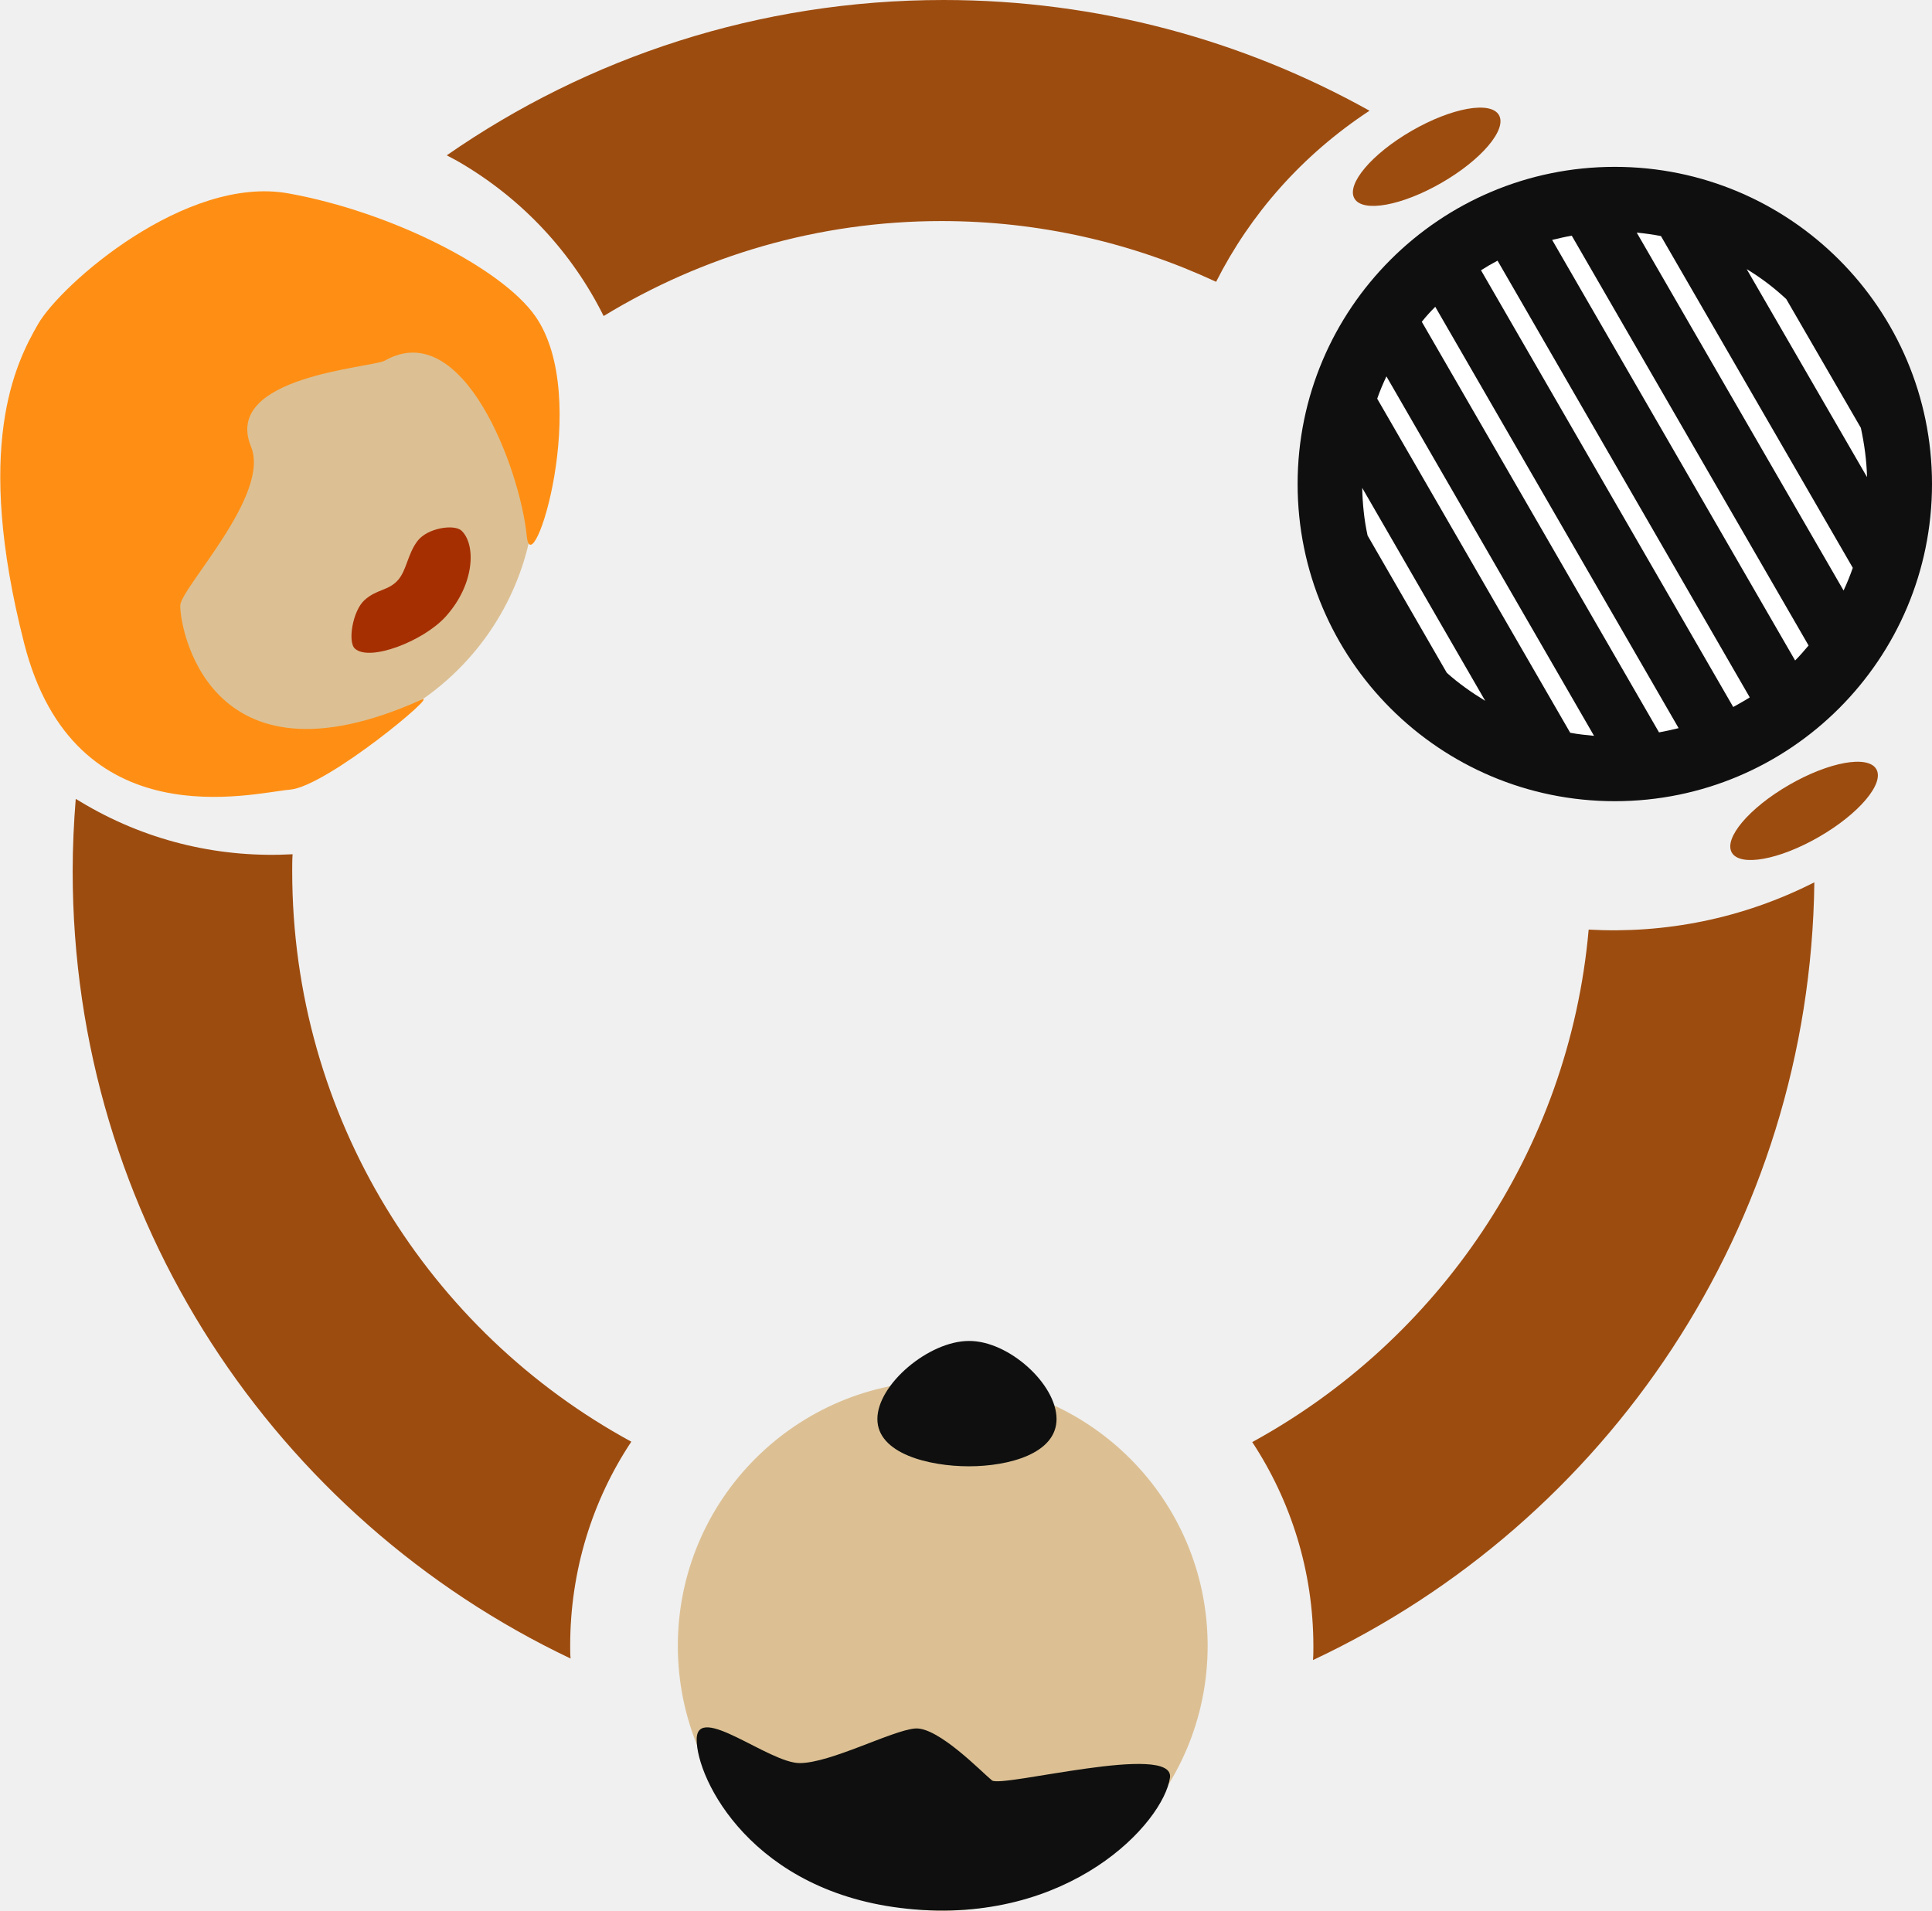
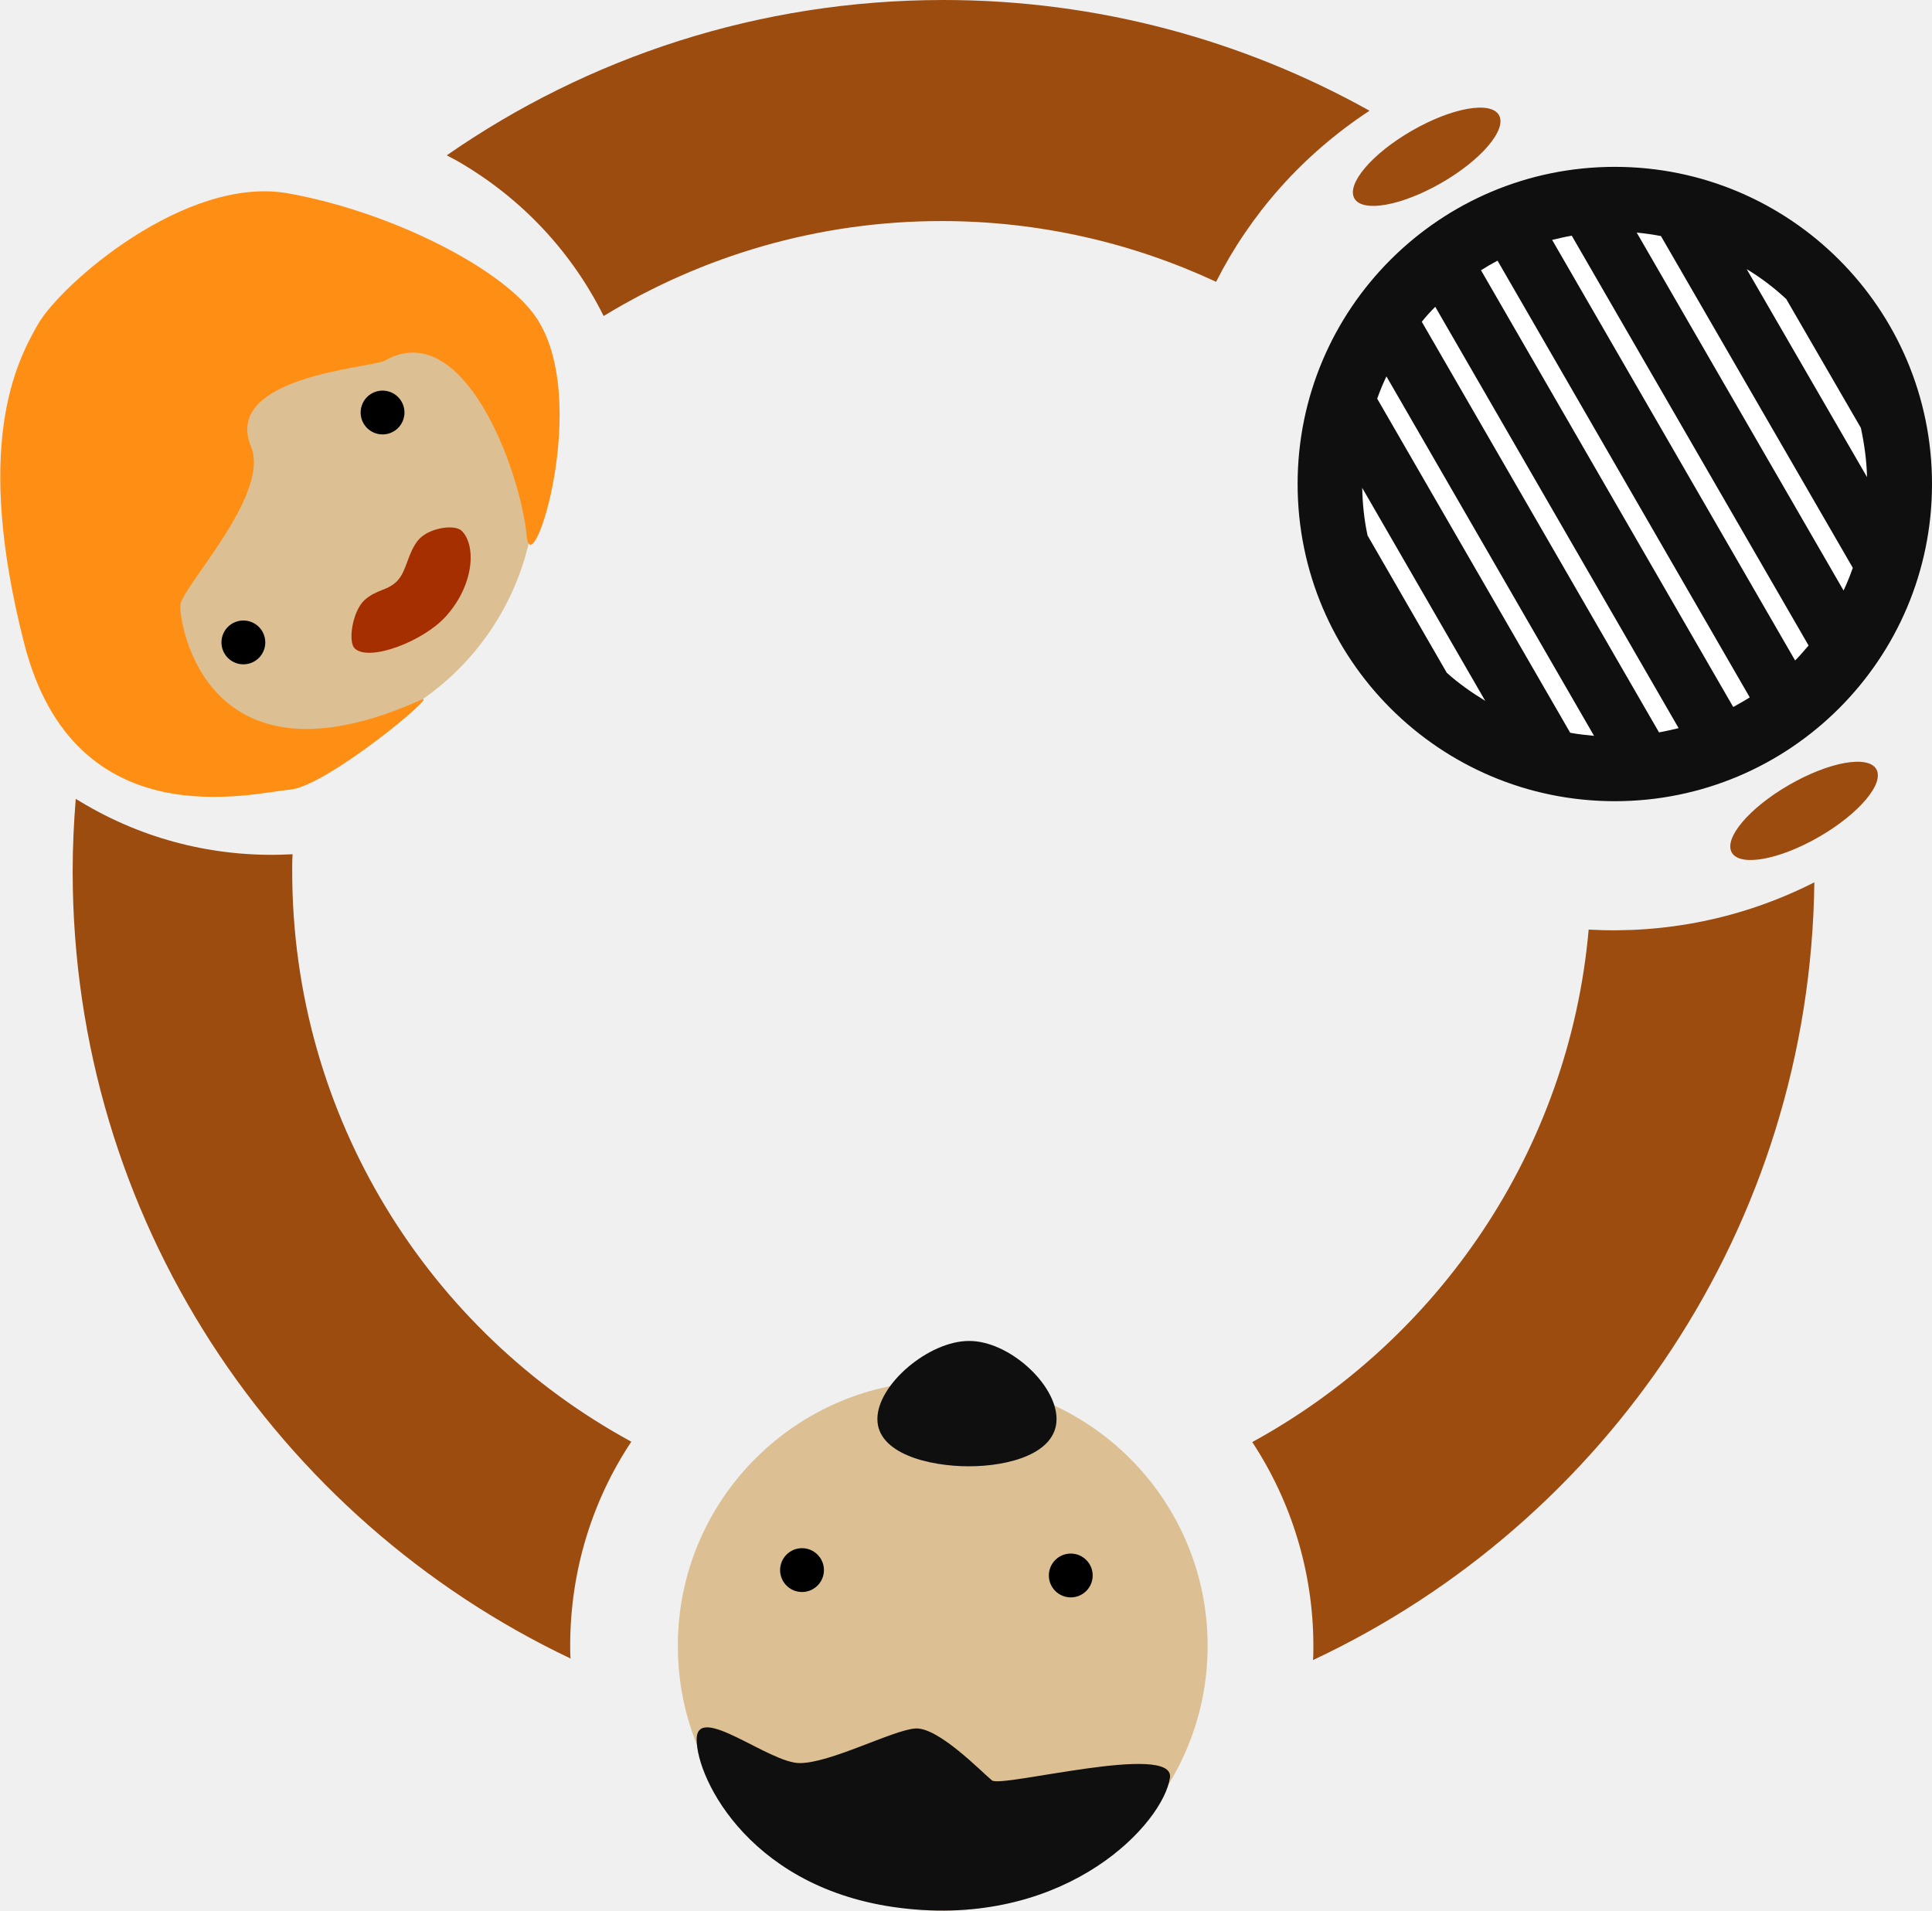
<svg xmlns="http://www.w3.org/2000/svg" version="1.1" x="0px" y="0px" width="502.5px" height="497px" viewBox="0 0 502.5 497" style="enable-background:new 0 0 502.5 497;" xml:space="preserve">
  <style type="text/css">
	.st0{fill:#9D4C0F;}
	.st1{fill:none;stroke:#0E0F0E;stroke-miterlimit:10;}
- 	.st2{fill:#DCC094;}
- 	.st3{fill:#FF8F14;}
- 	.st4{fill:#A62F01;}
- 	.st5{fill:#DCC094;stroke:#DCC094;stroke-miterlimit:10;}
- 	.st6{fill:#0E0F0E;}
- 	.st7{fill:#FFFFFF;}
- 	.st8{fill:#761602;}
+ 	.st2{fill:none;stroke:#000000;stroke-miterlimit:10;}
+ 	.st3{fill:#DCC094;}
+ 	.st4{fill:#FF8F14;}
+ 	.st5{fill:#A62F01;}
+ 	.st6{fill:#DCC094;stroke:#DCC094;stroke-miterlimit:10;}
+ 	.st7{fill:#0E0F0E;}
+ 	.st8{fill:#FFFFFF;}
+ 	.st9{fill:#761602;}
</style>
  <g id="circle_background">
    <g>
      <path class="st0" d="M148.3,428.1c0-19.6,5.8-37.9,15.9-53.1C111.6,346.4,76,290.6,76,226.6c0-1.5,0-2.9,0.1-4.4    c-18.2,1-36.8-3-53.7-12.8c-0.9-0.5-1.8-1.1-2.7-1.6c-0.5,6.2-0.8,12.5-0.8,18.8c0,90.4,52.9,168.4,129.5,204.8    C148.3,430.3,148.3,429.2,148.3,428.1z" />
      <path class="st0" d="M119,41.9c17,9.8,29.9,24,38,40.3c25.6-15.6,55.7-24.7,87.9-24.7c25.5,0,49.7,5.7,71.4,15.8    c8.9-17.6,22.4-33,39.9-44.5C323.4,10.5,285.6,0,245.4,0c-48,0-92.5,14.9-129.2,40.4C117.1,40.9,118.1,41.4,119,41.9z" />
      <path class="st0" d="M413.2,241.8c-5.1,57.6-39.2,106.9-87.5,133.3c10,15.2,15.9,33.5,15.9,53.1c0,1.2,0,2.4-0.1,3.6    C417.8,396,470.8,319,471.9,229.5C453.2,239,433,242.9,413.2,241.8z" />
    </g>
  </g>
  <g id="icon_female">
-     <circle class="st2" cx="70.9" cy="125.7" r="68.4" />
-     <path class="st3" d="M109.6,182c5.2-2.3-24.6,22.6-34.2,23.4s-56,13.2-69.1-38S3.9,94.7,9.9,84.3s38.4-38.8,65.1-34   s55.4,19.4,64.2,31.9c14.9,21.2-0.9,70.7-2.2,57.2c-1.7-17.3-16.5-57.2-36.9-45.6c-3.4,1.9-42.4,4-34.8,22.4   c5.1,12.5-18,36.4-18.4,41.2C46.6,162.2,53.6,207.2,109.6,182z" />
-     <path class="st4" d="M120,138c3.8,3.5,3.6,13.9-4.1,22.4c-5.8,6.4-19.8,11.8-23.6,8.3c-1.9-1.7-0.6-9.8,2.5-12.6   c3.2-2.9,6.2-2.4,8.7-5.2c2.3-2.6,2.5-6.8,5.1-10.2C111.2,137.3,118.1,136.3,120,138z" />
+     <circle class="st3" cx="70.9" cy="125.7" r="68.4" />
+     <path class="st4" d="M109.6,182c5.2-2.3-24.6,22.6-34.2,23.4s-56,13.2-69.1-38S3.9,94.7,9.9,84.3s38.4-38.8,65.1-34   s55.4,19.4,64.2,31.9c14.9,21.2-0.9,70.7-2.2,57.2c-1.7-17.3-16.5-57.2-36.9-45.6c-3.4,1.9-42.4,4-34.8,22.4   c5.1,12.5-18,36.4-18.4,41.2C46.6,162.2,53.6,207.2,109.6,182z" />
+     <path class="st5" d="M120,138c3.8,3.5,3.6,13.9-4.1,22.4c-5.8,6.4-19.8,11.8-23.6,8.3c-1.9-1.7-0.6-9.8,2.5-12.6   c3.2-2.9,6.2-2.4,8.7-5.2c2.3-2.6,2.5-6.8,5.1-10.2C111.2,137.3,118.1,136.3,120,138z" />
  </g>
  <g id="icon_male">
-     <circle class="st5" cx="245.2" cy="428.1" r="68.4" />
-     <path class="st6" d="M181.2,452.4c-0.1,10.3,14.4,40,54.9,44.1c42.1,4.3,66.5-22.4,68.2-34.1c1.3-9.3-43.8,2.7-46.3,0.7   c-2.5-2-14-14-20-13.5s-22,9-30,9S181.3,442.8,181.2,452.4z" />
-     <path class="st6" d="M274.8,369.1c0,9-12.4,12.3-22.8,12.3c-10.4,0-23.8-3.3-23.8-12.3s13.4-20.3,23.8-20.3   C262.3,348.7,274.8,360,274.8,369.1z" />
+     <circle class="st6" cx="245.2" cy="428.1" r="68.4" />
+     <path class="st7" d="M181.2,452.4c-0.1,10.3,14.4,40,54.9,44.1c42.1,4.3,66.5-22.4,68.2-34.1c1.3-9.3-43.8,2.7-46.3,0.7   c-2.5-2-14-14-20-13.5s-22,9-30,9S181.3,442.8,181.2,452.4z" />
+     <path class="st7" d="M274.8,369.1c0,9-12.4,12.3-22.8,12.3c-10.4,0-23.8-3.3-23.8-12.3s13.4-20.3,23.8-20.3   C262.3,348.7,274.8,360,274.8,369.1z" />
  </g>
  <g id="icon_grill">
    <g>
      <circle class="st1" cx="420" cy="125.9" r="82" />
-       <circle class="st6" cx="420" cy="125.9" r="82" />
+       <circle class="st7" cx="420" cy="125.9" r="82" />
      <g>
        <ellipse transform="matrix(-0.5 -0.866 0.866 -0.5 521.2367 722.7824)" class="st0" cx="469.3" cy="210.9" rx="7.8" ry="21.7" />
        <ellipse transform="matrix(-0.5 -0.866 0.866 -0.5 521.2367 382.463)" class="st0" cx="371" cy="40.8" rx="7.8" ry="21.7" />
      </g>
      <g>
-         <path class="st7" d="M479.5,153.6c0.9-1.9,1.7-3.9,2.4-5.9L432,61.4c-2.1-0.4-4.2-0.7-6.3-0.9L479.5,153.6z" />
-         <path class="st7" d="M455.1,181.4L389.5,67.8c-1.5,0.8-2.9,1.6-4.3,2.5l65.6,113.6C452.2,183.1,453.7,182.3,455.1,181.4z" />
-         <path class="st7" d="M464.6,77.8c-3.1-2.9-6.5-5.5-10.3-7.8l31.3,54.1c-0.1-4.3-0.7-8.6-1.6-12.8L464.6,77.8z" />
-         <path class="st7" d="M408.4,190.6c2.1,0.4,4.2,0.6,6.2,0.8l-54-93.5c-0.9,1.9-1.7,3.8-2.4,5.8L408.4,190.6z" />
-         <path class="st7" d="M376.3,175c3,2.7,6.4,5.1,10,7.3l-32-55.4c0.1,4.2,0.5,8.3,1.4,12.4L376.3,175z" />
-         <path class="st7" d="M466.9,171.8c1.2-1.2,2.4-2.6,3.5-3.9L408.8,61.3c-1.7,0.3-3.4,0.7-5.1,1.1L466.9,171.8z" />
-         <path class="st7" d="M431.5,190.5c1.7-0.3,3.4-0.7,5.1-1.1L373.3,79.8c-1.2,1.2-2.4,2.5-3.5,3.9L431.5,190.5z" />
+         <path class="st8" d="M479.5,153.6c0.9-1.9,1.7-3.9,2.4-5.9L432,61.4c-2.1-0.4-4.2-0.7-6.3-0.9L479.5,153.6z" />
+         <path class="st8" d="M455.1,181.4L389.5,67.8c-1.5,0.8-2.9,1.6-4.3,2.5l65.6,113.6C452.2,183.1,453.7,182.3,455.1,181.4z" />
+         <path class="st8" d="M464.6,77.8c-3.1-2.9-6.5-5.5-10.3-7.8l31.3,54.1c-0.1-4.3-0.7-8.6-1.6-12.8L464.6,77.8z" />
+         <path class="st8" d="M408.4,190.6c2.1,0.4,4.2,0.6,6.2,0.8l-54-93.5c-0.9,1.9-1.7,3.8-2.4,5.8L408.4,190.6z" />
+         <path class="st8" d="M376.3,175c3,2.7,6.4,5.1,10,7.3l-32-55.4c0.1,4.2,0.5,8.3,1.4,12.4L376.3,175z" />
+         <path class="st8" d="M466.9,171.8c1.2-1.2,2.4-2.6,3.5-3.9L408.8,61.3c-1.7,0.3-3.4,0.7-5.1,1.1L466.9,171.8z" />
+         <path class="st8" d="M431.5,190.5c1.7-0.3,3.4-0.7,5.1-1.1L373.3,79.8c-1.2,1.2-2.4,2.5-3.5,3.9L431.5,190.5z" />
      </g>
    </g>
  </g>
  <g id="all_icon_monochrome">
- </g>
+     <g>
+       <circle cx="208.6" cy="408.4" r="5.7" />
+       <circle cx="278.5" cy="409.8" r="5.7" />
+     </g>
+     <g>
+       <circle cx="99.5" cy="107.3" r="5.7" />
+       <circle cx="63.3" cy="167.1" r="5.7" />
+     </g>
+   </g>
</svg>
